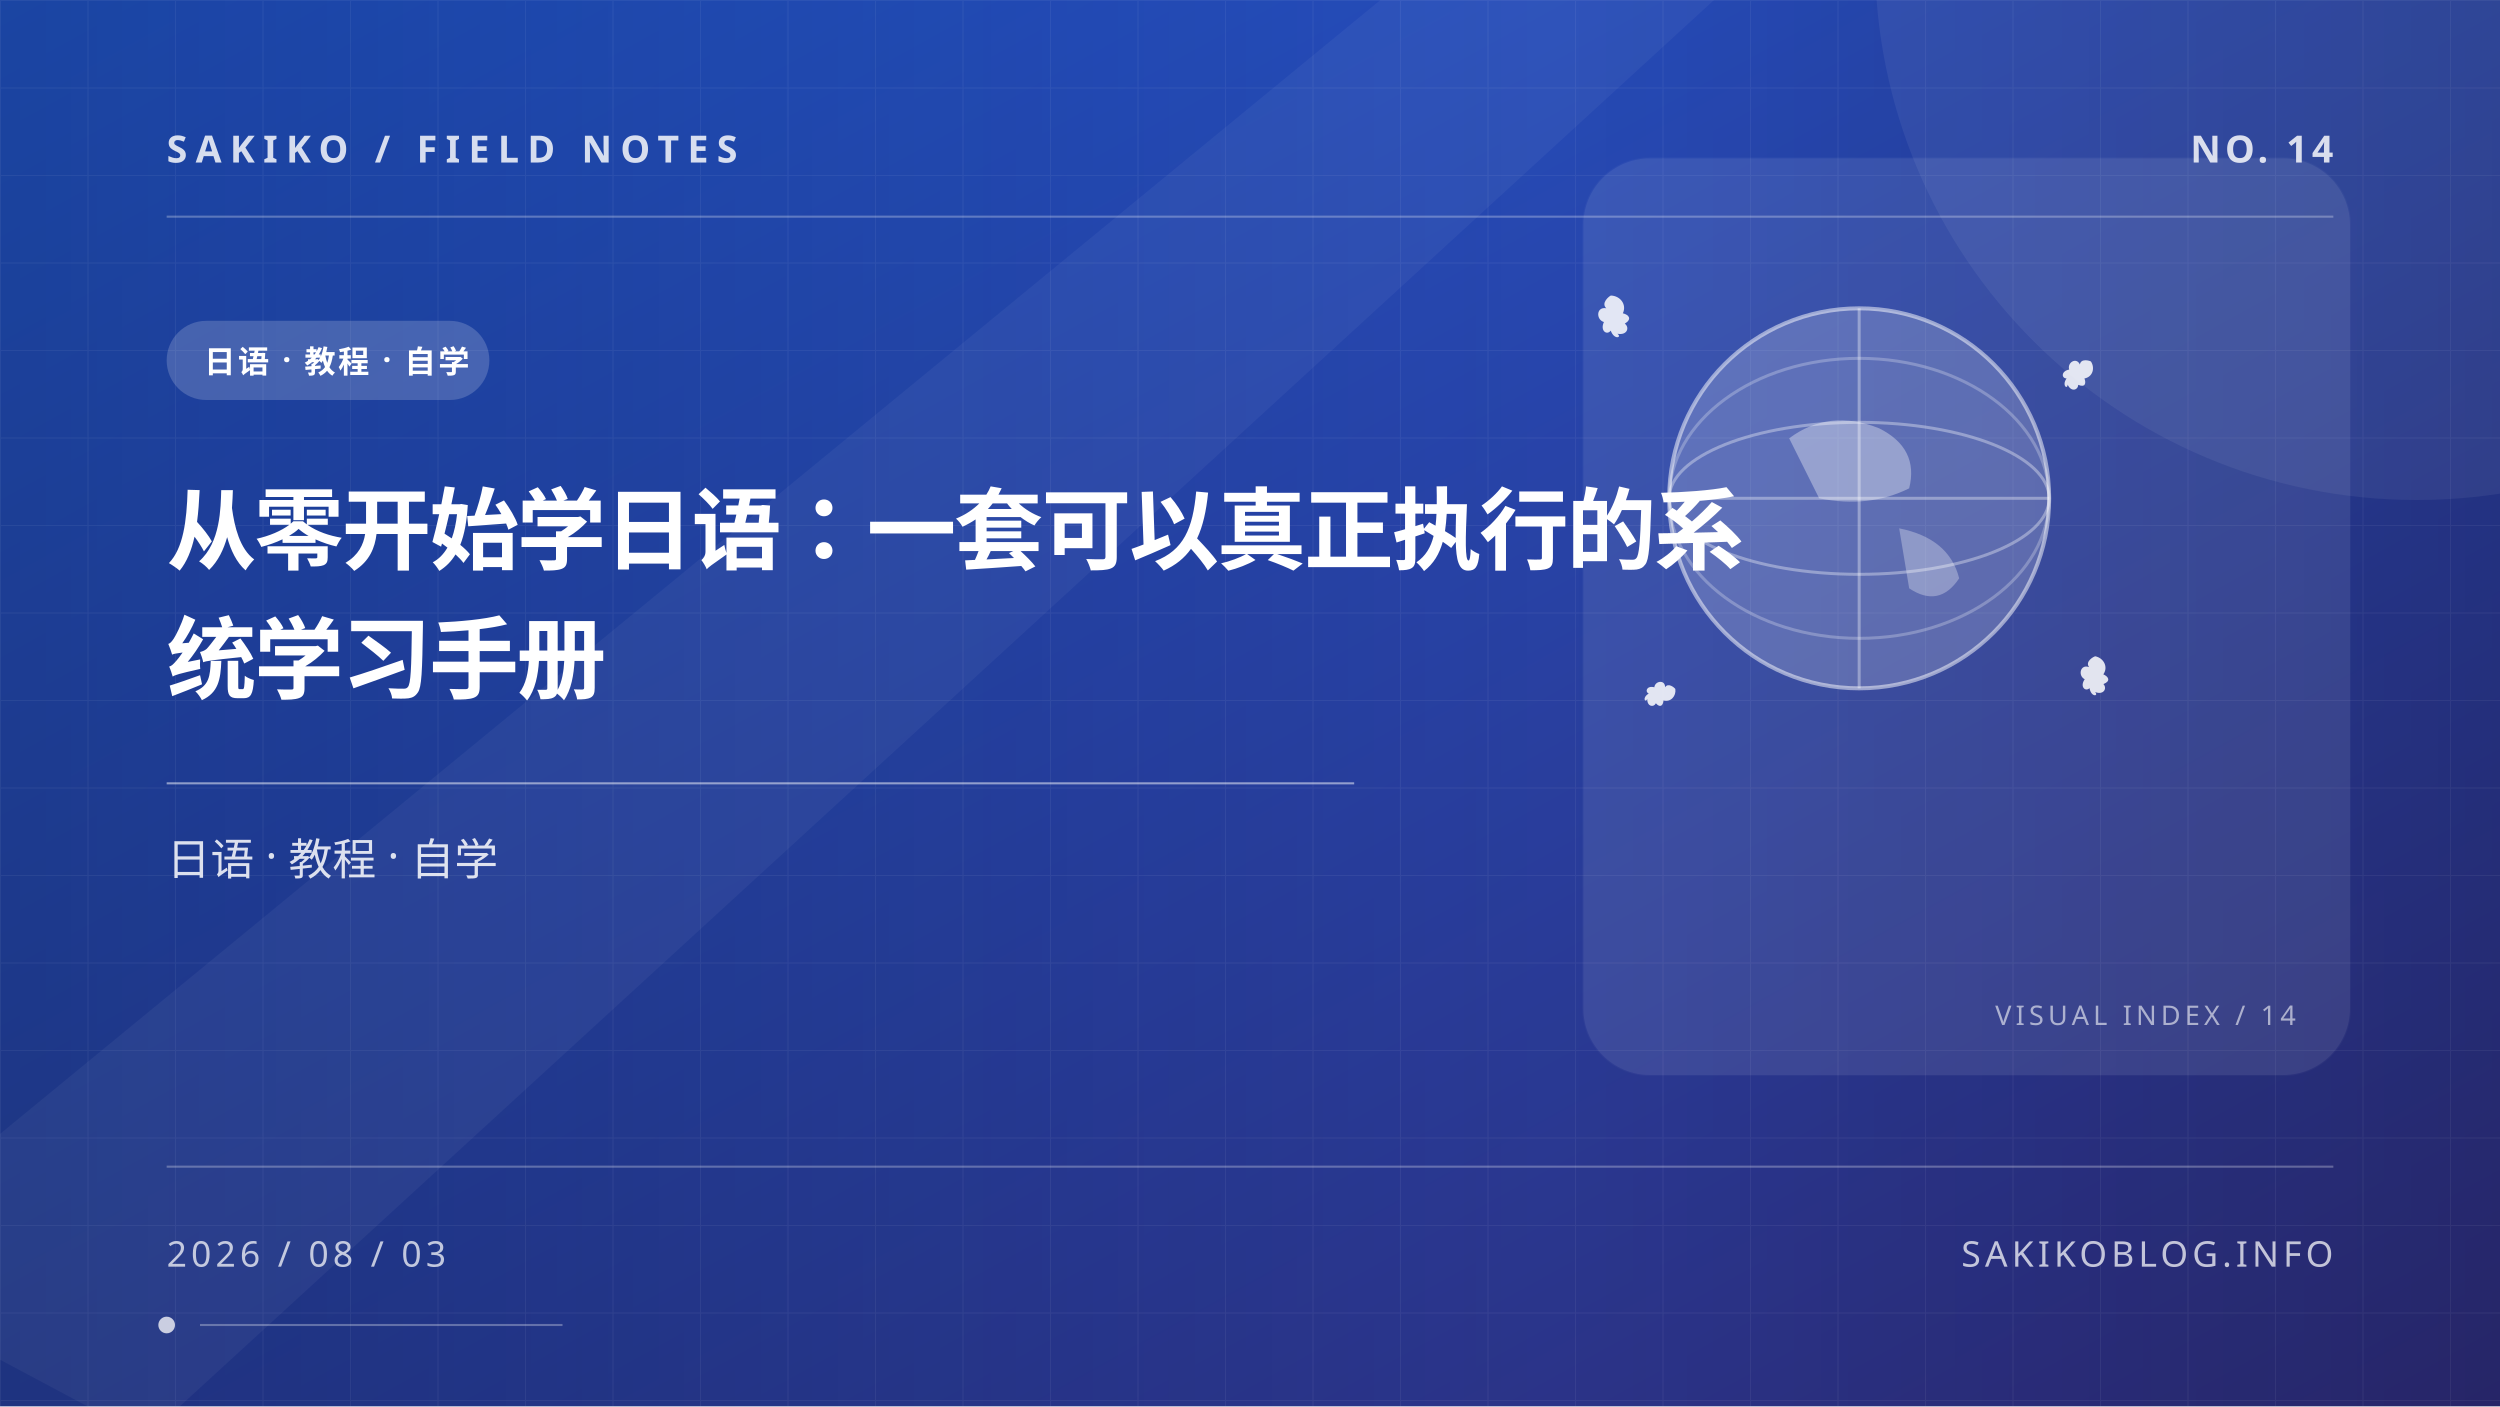
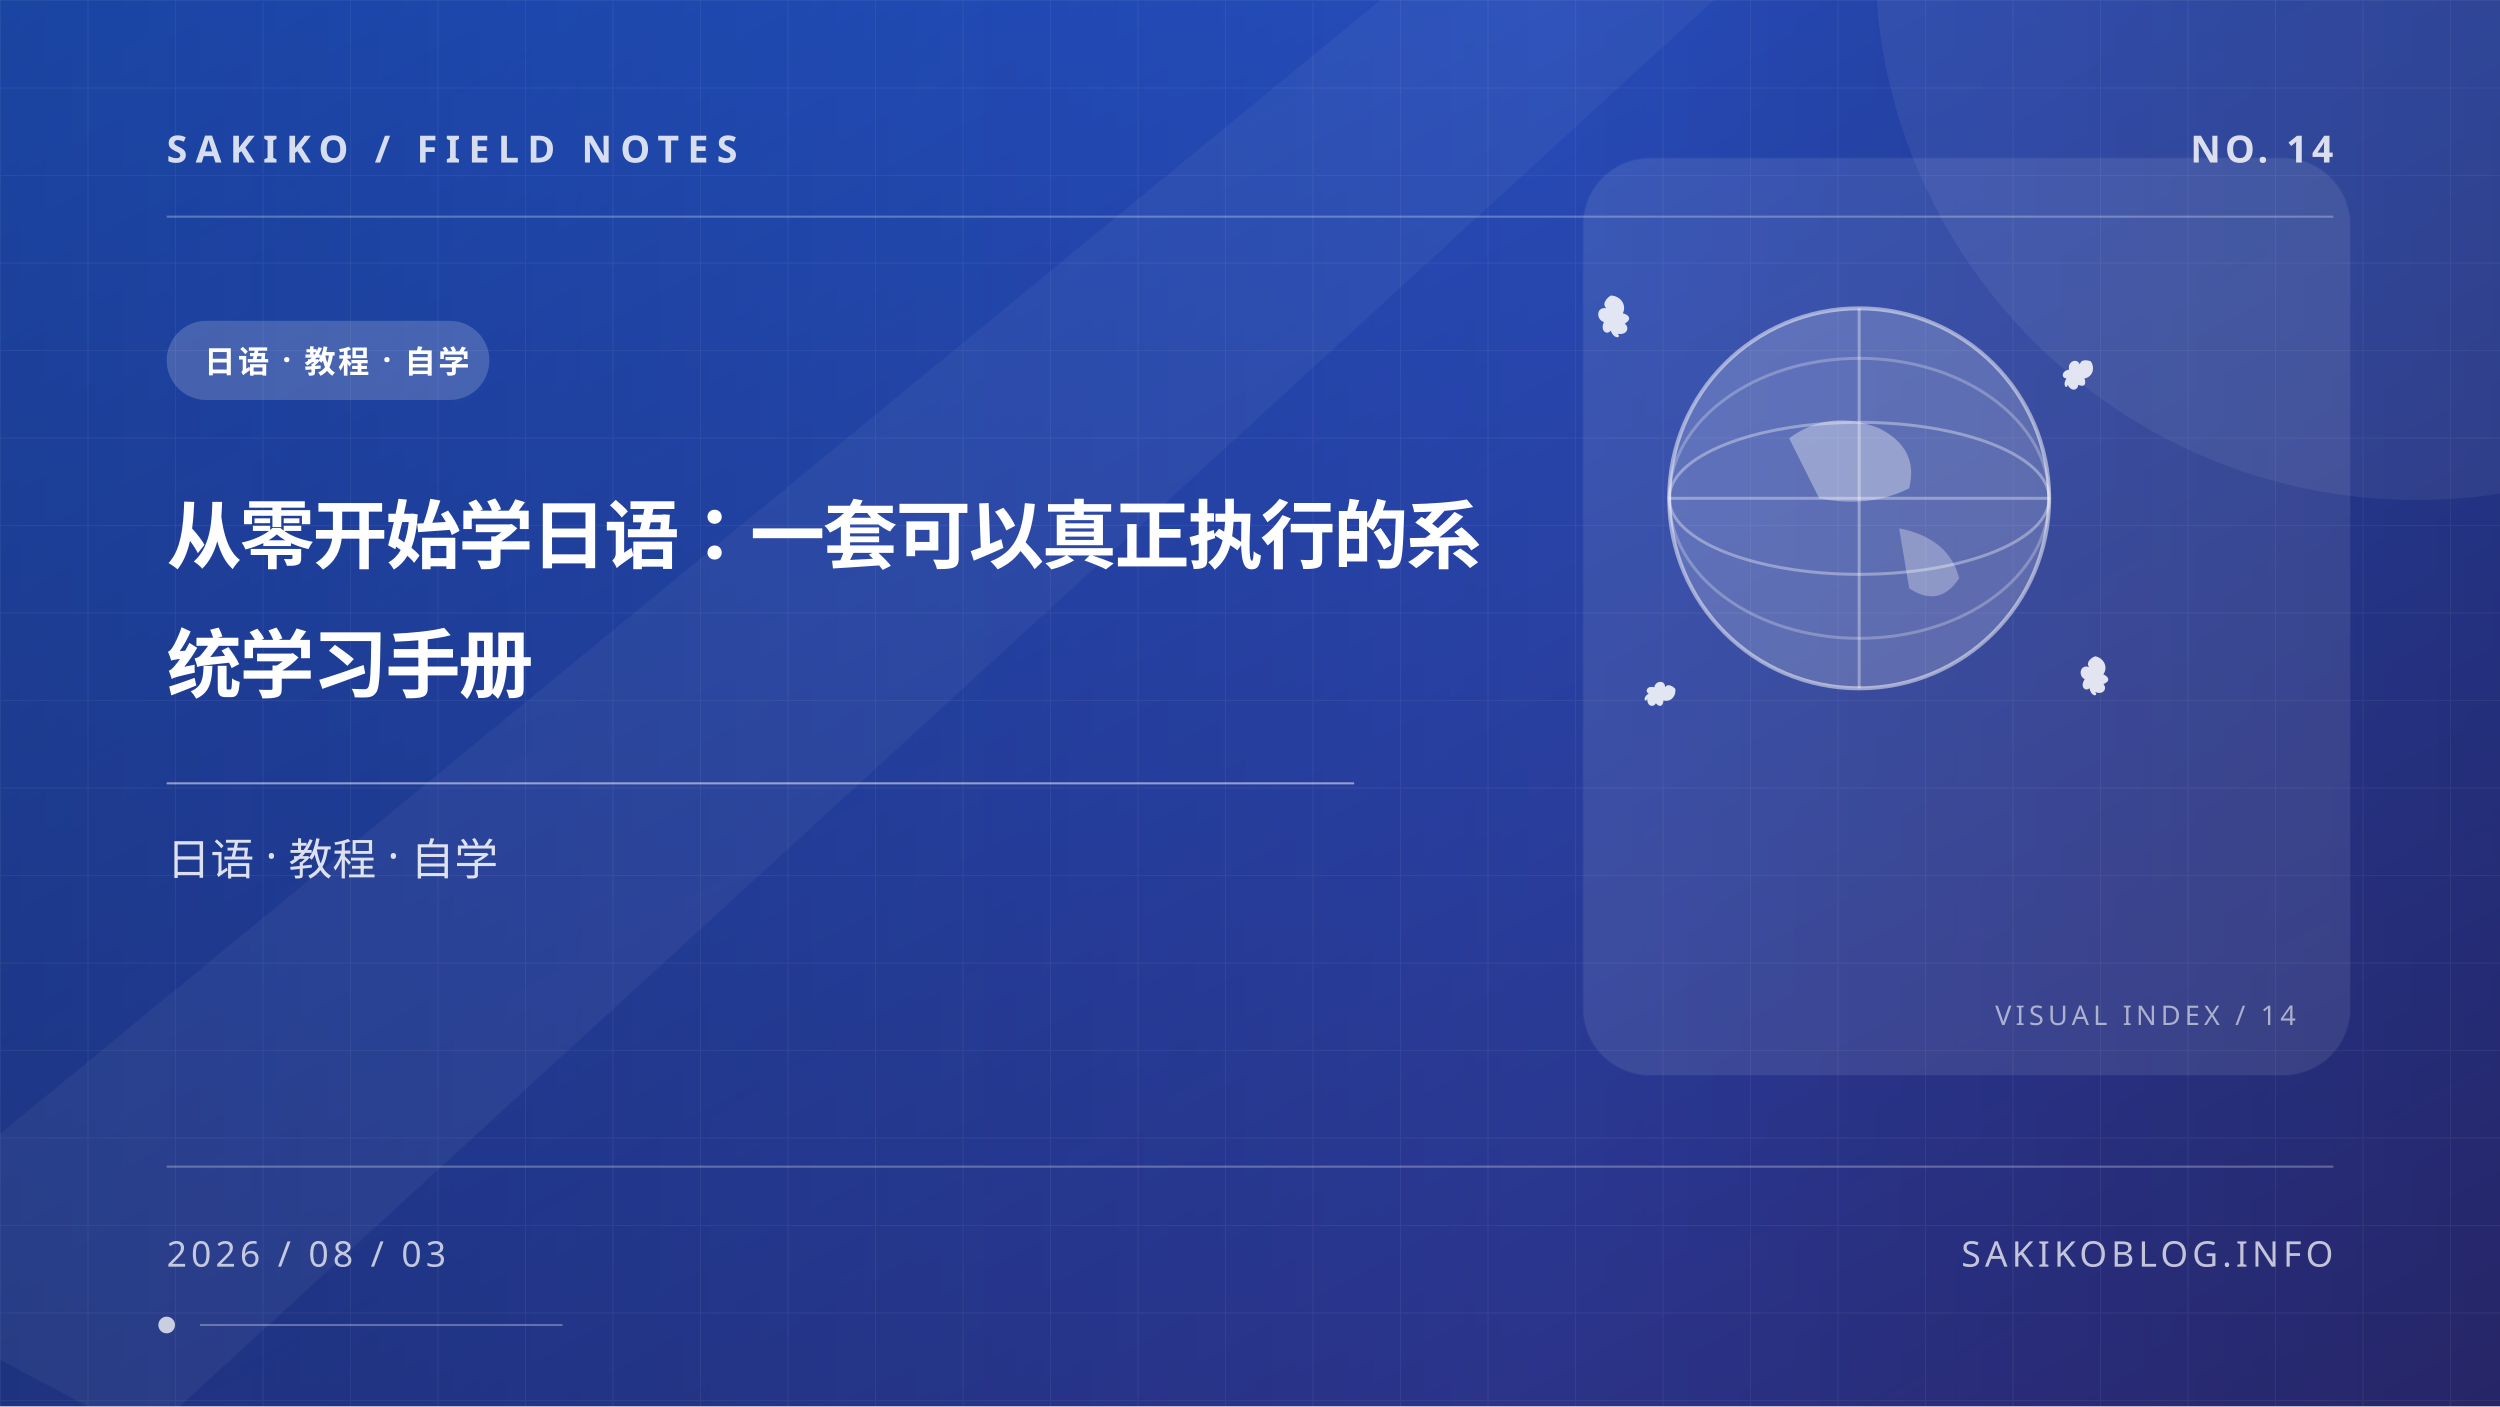
<svg xmlns="http://www.w3.org/2000/svg" viewBox="0 0 1200 675" width="1200" height="675" font-family="'Noto Sans SC','Microsoft YaHei','PingFang SC',sans-serif">
  <defs>
    <linearGradient id="bg" x1="0" y1="0" x2="1" y2="1">
      <stop offset="0" stop-color="#2563eb" />
      <stop offset="1" stop-color="#312e81" />
    </linearGradient>
    <linearGradient id="shade" x1="0" y1="0" x2="1" y2="0">
      <stop offset="0" stop-color="#050816" stop-opacity="0.34" />
      <stop offset="0.62" stop-color="#050816" stop-opacity="0.10" />
      <stop offset="1" stop-color="#050816" stop-opacity="0.24" />
    </linearGradient>
    <pattern id="grid" width="42" height="42" patternUnits="userSpaceOnUse">
      <path d="M 42 0 L 0 0 0 42" fill="none" stroke="#fff" stroke-opacity="0.055" stroke-width="1" />
    </pattern>
    <clipPath id="art-clip">
      <rect x="760" y="76" width="368" height="440" rx="32" />
    </clipPath>
  </defs>
  <rect width="1200" height="675" fill="url(#bg)" />
  <rect width="1200" height="675" fill="url(#shade)" />
  <rect width="1200" height="675" fill="url(#grid)" />
  <path d="M -80 610 L 760 -80 L 910 -80 L 70 690 Z" fill="#fff" opacity="0.045" />
  <circle cx="1160" cy="-20" r="260" fill="#fff" opacity="0.06" />
  <text x="80" y="78" font-size="18" font-weight="700" letter-spacing="4" fill="#fff" opacity="0.82">SAKIKO / FIELD NOTES</text>
  <text x="1120" y="78" font-size="18" font-weight="700" letter-spacing="2" text-anchor="end" fill="#fff" opacity="0.82">NO. 14</text>
  <line x1="80" y1="104" x2="1120" y2="104" stroke="#fff" stroke-opacity="0.28" />
  <g>
    <rect x="80" y="154" width="154.9" height="38" rx="19" fill="#fff" opacity="0.18" />
    <text x="98" y="179" font-size="15" font-weight="700" letter-spacing="1.2" fill="#fff">日语 · 教程 · 自学</text>
  </g>
-   <text font-size="43" font-weight="750" fill="#fff" letter-spacing="-1">
+   <text font-size="36" font-weight="750" fill="#fff" letter-spacing="-1">
    <tspan x="80" y="270">从零开始学日语：一套可以真正执行的系</tspan>
    <tspan x="80" y="332">统学习手册</tspan>
  </text>
  <line x1="80" y1="376" x2="650" y2="376" stroke="#fff" stroke-opacity="0.5" />
  <text x="80" y="420" font-size="21" fill="#fff" opacity="0.84">日语 · 教程 · 自学</text>
  <rect x="760" y="76" width="368" height="440" rx="32" fill="#fff" opacity="0.09" stroke="#fff" stroke-opacity="0.28" />
  <g clip-path="url(#art-clip)" transform="translate(-10 28) scale(0.96)">
    <circle cx="940" cy="220" r="95" fill="rgba(255,255,255,0.18)" stroke="rgba(255,255,255,0.5)" stroke-width="2" />
    <ellipse cx="940" cy="220" rx="95" ry="38" fill="none" stroke="rgba(255,255,255,0.35)" stroke-width="1.5" />
    <ellipse cx="940" cy="220" rx="95" ry="70" fill="none" stroke="rgba(255,255,255,0.25)" stroke-width="1.5" />
    <line x1="845" y1="220" x2="1035" y2="220" stroke="rgba(255,255,255,0.35)" stroke-width="1.5" />
    <line x1="940" y1="125" x2="940" y2="315" stroke="rgba(255,255,255,0.35)" stroke-width="1.5" />
    <path d="M 905 190 Q 925 175 950 185 Q 970 195 965 215 Q 945 225 920 220 Z" fill="rgba(255,255,255,0.35)" />
    <path d="M 960 235 Q 985 240 990 260 Q 980 275 965 265 Z" fill="rgba(255,255,255,0.30)" />
    <g transform="translate(820 130) rotate(-20) scale(0.8666667)">
      <path d="M 0 -14 C 5 -12 7 -6 3 -2 C 6 0 7 3 2 4 C 4 7 1 11 -4 8 C -2 11 -7 11 -7 5 C -10 7 -13 3 -9 -1 C -13 -4 -10 -11 -5 -8 C -7 -12 -1 -14 0 -14 Z" fill="rgba(255,255,255,0.85)" />
    </g>
    <g transform="translate(1050 160) rotate(35) scale(0.7333333)">
      <path d="M 0 -14 C 5 -12 7 -6 3 -2 C 6 0 7 3 2 4 C 4 7 1 11 -4 8 C -2 11 -7 11 -7 5 C -10 7 -13 3 -9 -1 C -13 -4 -10 -11 -5 -8 C -7 -12 -1 -14 0 -14 Z" fill="rgba(255,255,255,0.85)" />
    </g>
    <g transform="translate(840 320) rotate(60) scale(0.6666667)">
      <path d="M 0 -14 C 5 -12 7 -6 3 -2 C 6 0 7 3 2 4 C 4 7 1 11 -4 8 C -2 11 -7 11 -7 5 C -10 7 -13 3 -9 -1 C -13 -4 -10 -11 -5 -8 C -7 -12 -1 -14 0 -14 Z" fill="rgba(255,255,255,0.85)" />
    </g>
    <g transform="translate(1060 310) rotate(-10) scale(0.8)">
      <path d="M 0 -14 C 5 -12 7 -6 3 -2 C 6 0 7 3 2 4 C 4 7 1 11 -4 8 C -2 11 -7 11 -7 5 C -10 7 -13 3 -9 -1 C -13 -4 -10 -11 -5 -8 C -7 -12 -1 -14 0 -14 Z" fill="rgba(255,255,255,0.85)" />
    </g>
  </g>
  <text x="1102" y="492" text-anchor="end" font-size="13" letter-spacing="2" fill="#fff" opacity="0.58">VISUAL INDEX / 14</text>
  <line x1="80" y1="560" x2="1120" y2="560" stroke="#fff" stroke-opacity="0.28" />
  <text x="80" y="608" font-size="17" letter-spacing="2" fill="#fff" opacity="0.72">2026 / 08 / 03</text>
  <text x="1120" y="608" text-anchor="end" font-size="17" letter-spacing="2" fill="#fff" opacity="0.72">SAKIKOBLOG.INFO</text>
  <circle cx="80" cy="636" r="4" fill="#fff" opacity="0.75" />
  <line x1="96" y1="636" x2="270" y2="636" stroke="#fff" stroke-opacity="0.3" />
</svg>
